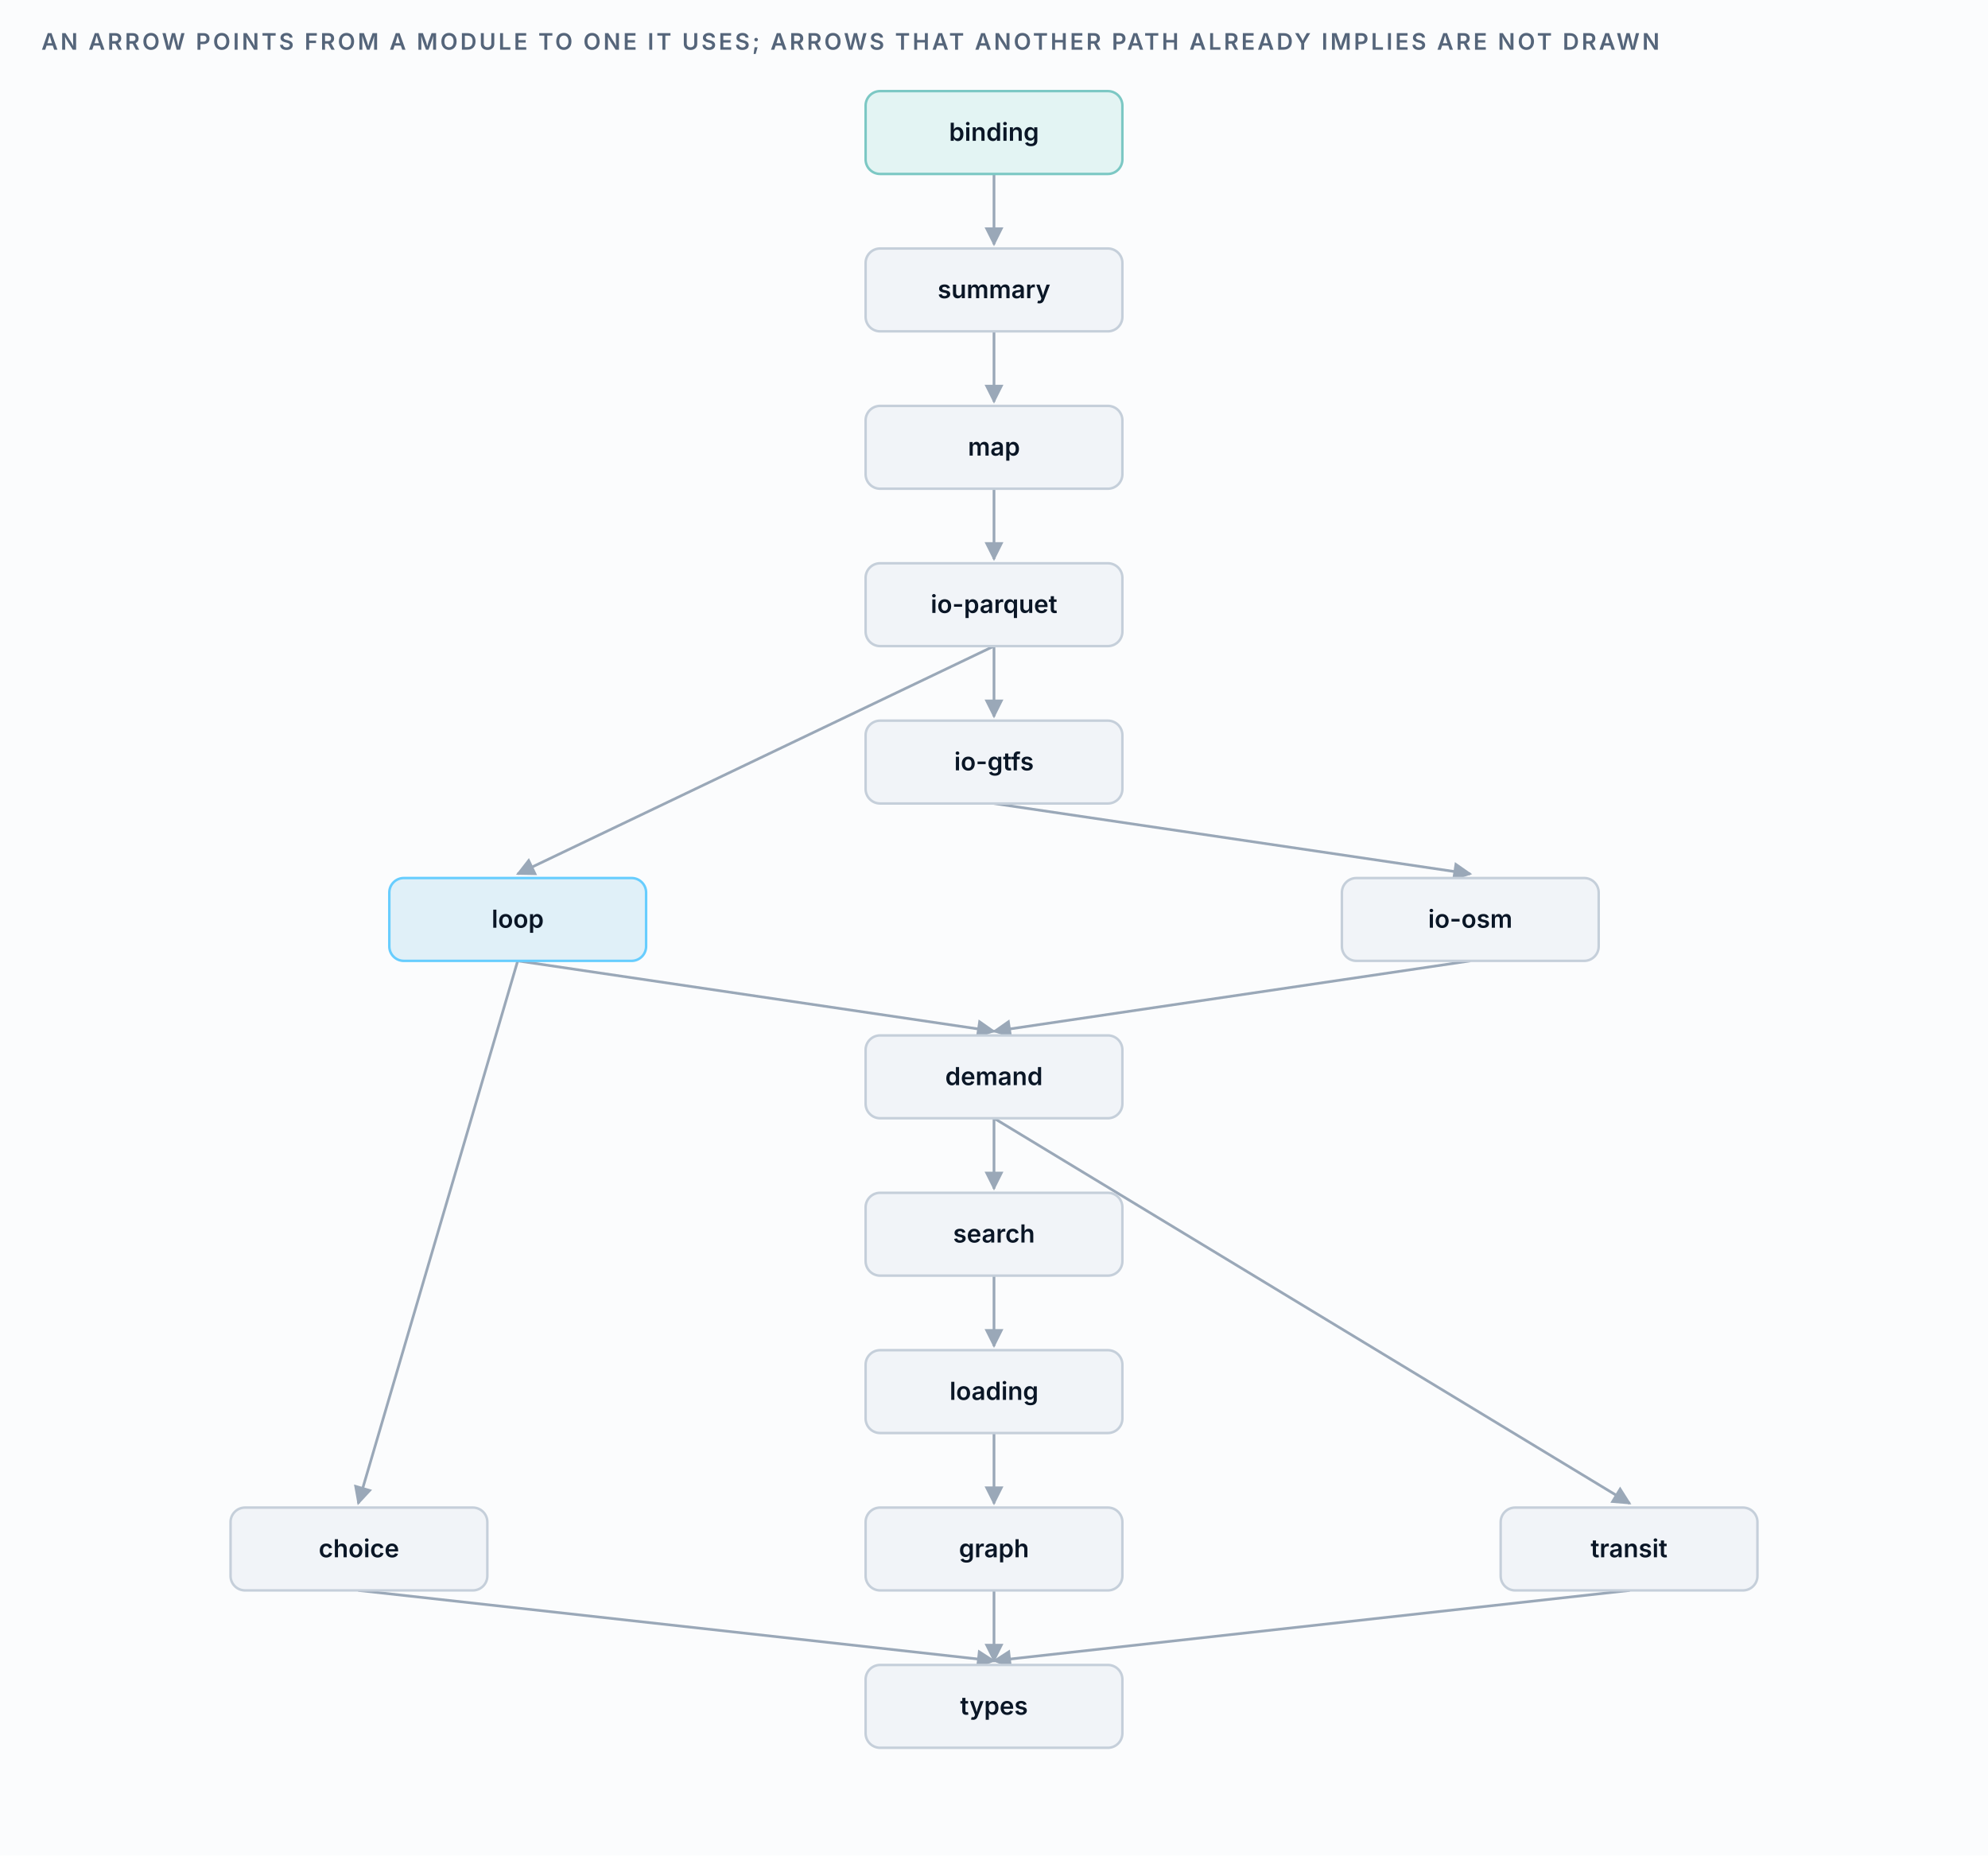
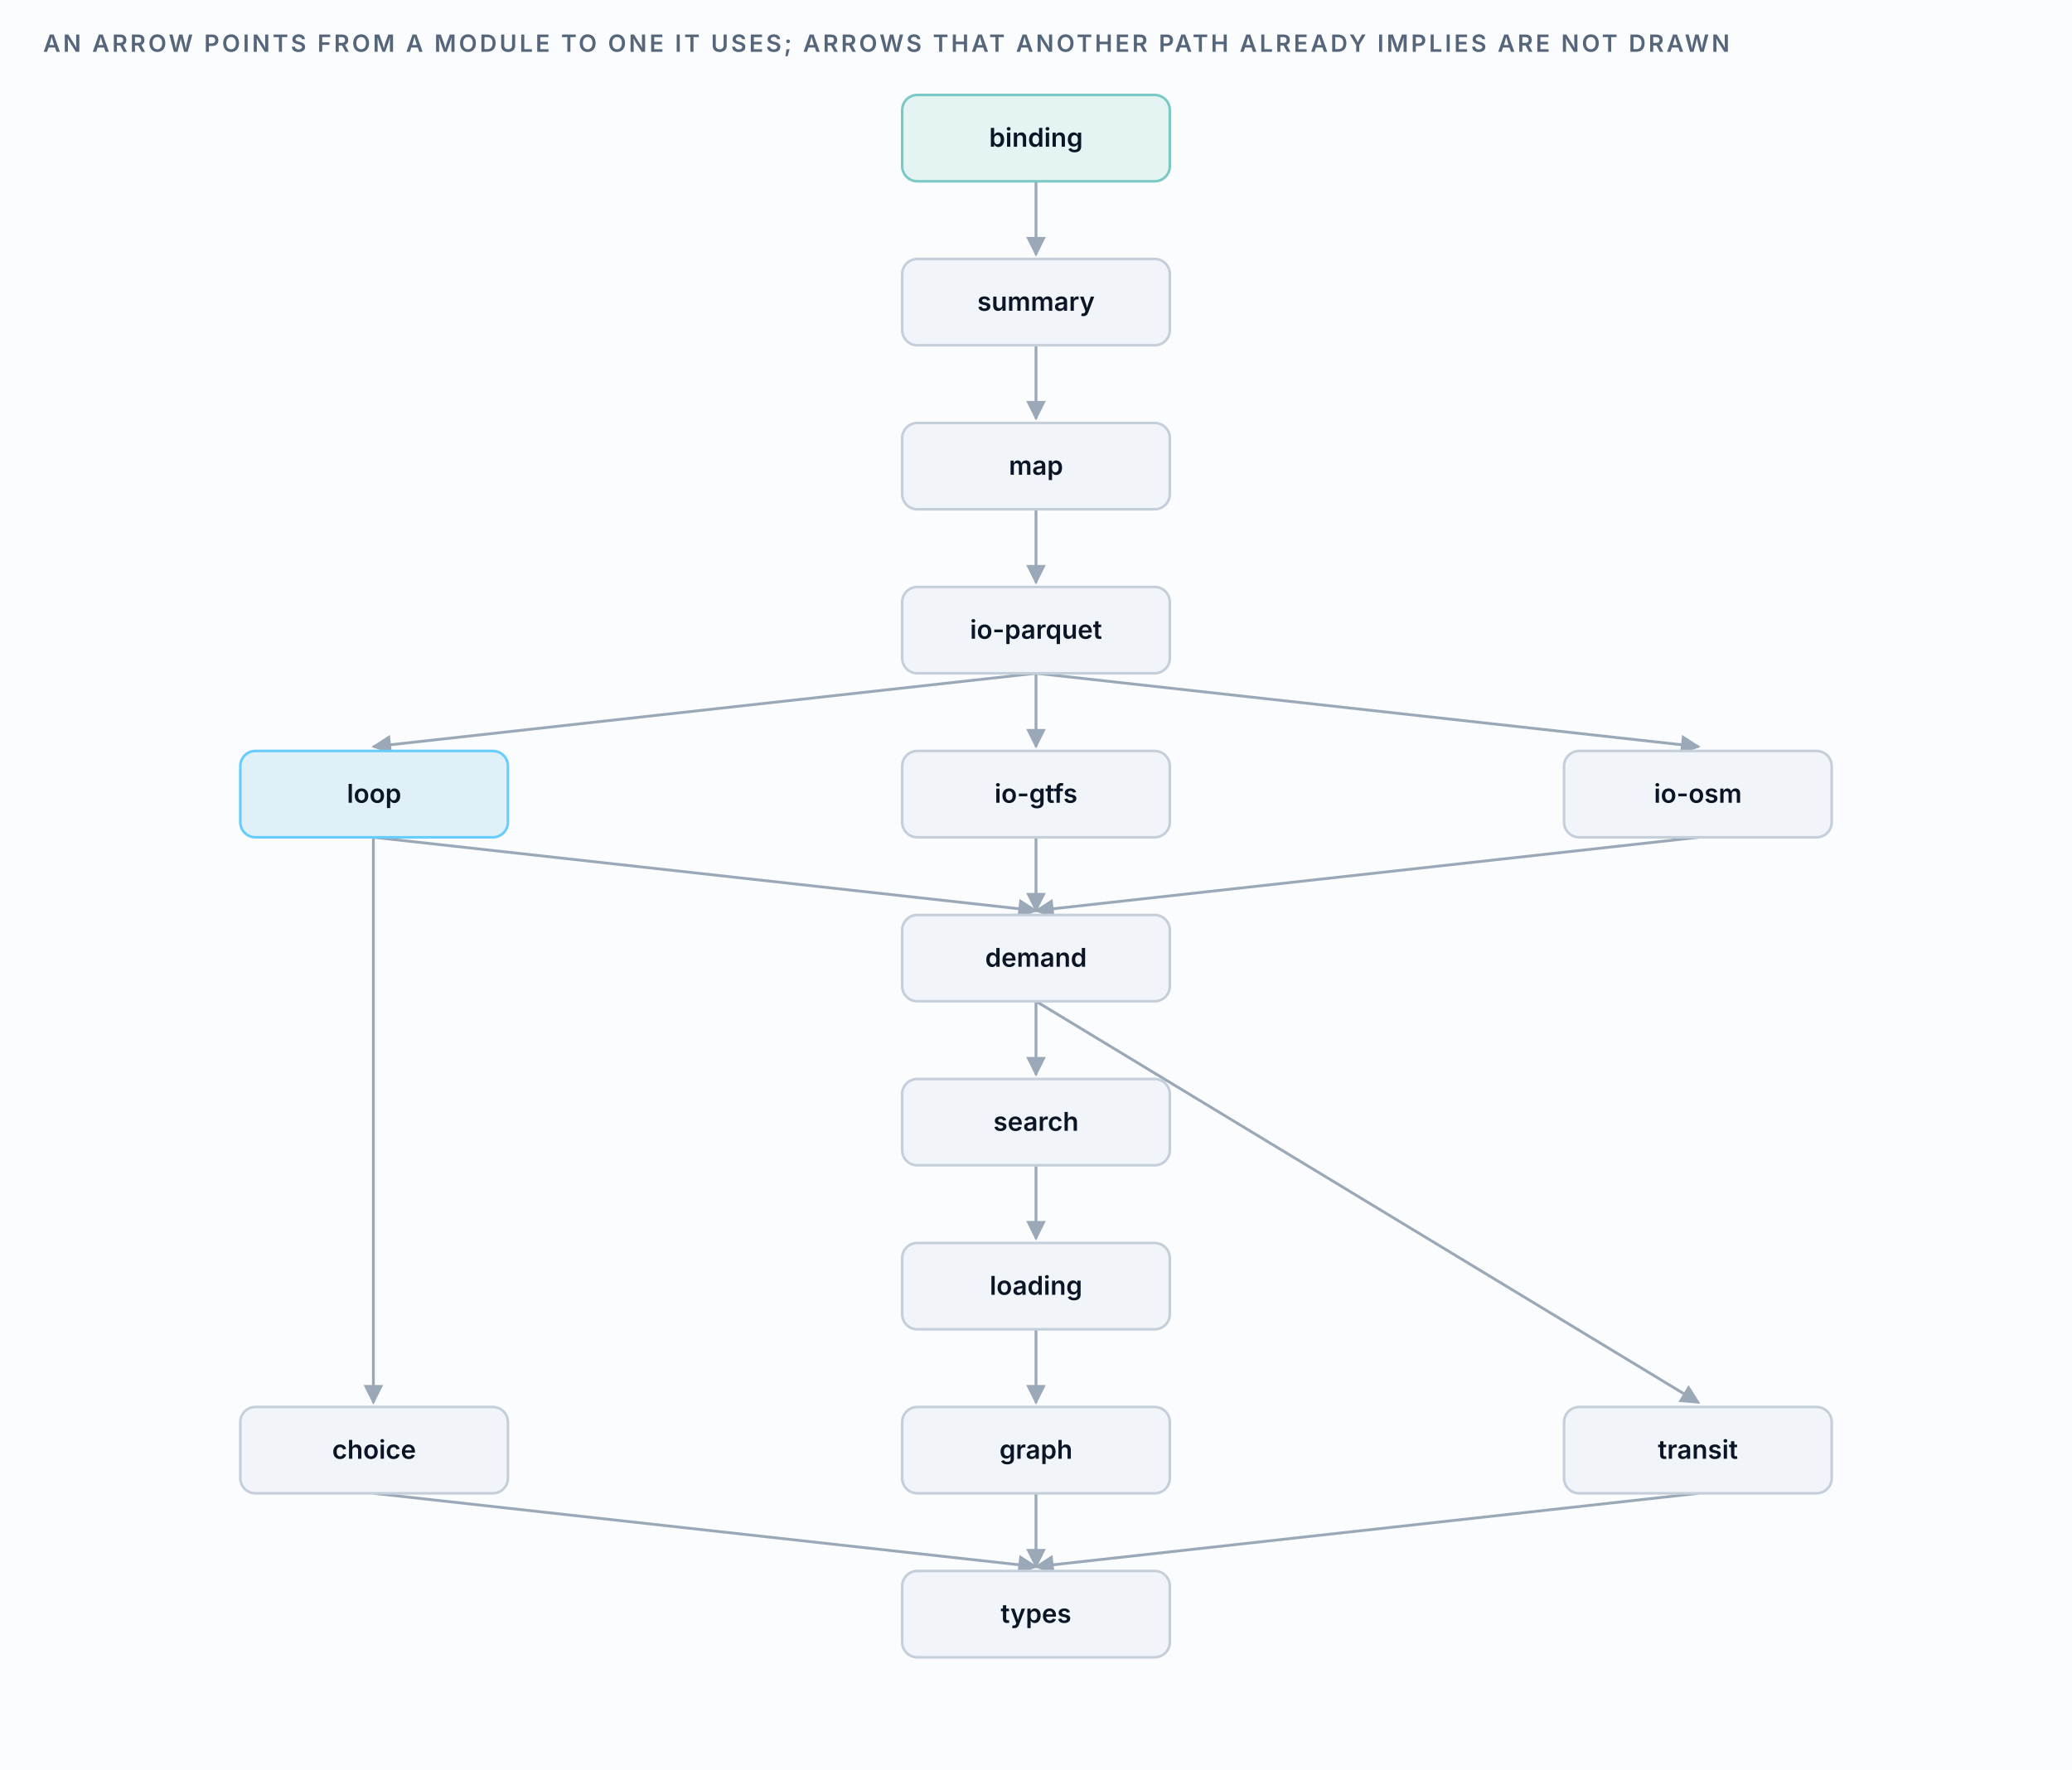
- <svg xmlns="http://www.w3.org/2000/svg" viewBox="0 0 960 896" width="960" height="896" role="img" aria-label="Which module uses which: an arrow points from a module to one it uses directly">
-   <rect width="960" height="896" fill="#fbfcfd" />
+ <svg xmlns="http://www.w3.org/2000/svg" viewBox="0 0 960 820" width="960" height="820" role="img" aria-label="Which module uses which: an arrow points from a module to one it uses directly">
+   <rect width="960" height="820" fill="#fbfcfd" />
  <marker id="m9aa8b8" viewBox="0 0 10 10" refX="9" refY="5" markerWidth="7" markerHeight="7" orient="auto-start-reverse">
    <path d="M 0 0 L 10 5 L 0 10 z" fill="#9aa8b8" />
  </marker>
  <text x="20" y="24" font-family="Inter, 'Helvetica Neue', 'Segoe UI', Arial, sans-serif" font-size="11" font-weight="600" text-anchor="start" fill="#55657a" letter-spacing="1.2">AN ARROW POINTS FROM A MODULE TO ONE IT USES; ARROWS THAT ANOTHER PATH ALREADY IMPLIES ARE NOT DRAWN</text>
-   <path d="M 173 768 L 480 802" fill="none" stroke="#9aa8b8" stroke-width="1.3" marker-end="url(#m9aa8b8)" />
-   <path d="M 480 768 L 480 802" fill="none" stroke="#9aa8b8" stroke-width="1.3" marker-end="url(#m9aa8b8)" />
-   <path d="M 787 768 L 480 802" fill="none" stroke="#9aa8b8" stroke-width="1.3" marker-end="url(#m9aa8b8)" />
+   <path d="M 173 692 L 480 726" fill="none" stroke="#9aa8b8" stroke-width="1.3" marker-end="url(#m9aa8b8)" />
  <path d="M 480 692 L 480 726" fill="none" stroke="#9aa8b8" stroke-width="1.3" marker-end="url(#m9aa8b8)" />
+   <path d="M 787 692 L 480 726" fill="none" stroke="#9aa8b8" stroke-width="1.3" marker-end="url(#m9aa8b8)" />
  <path d="M 480 616 L 480 650" fill="none" stroke="#9aa8b8" stroke-width="1.3" marker-end="url(#m9aa8b8)" />
  <path d="M 480 540 L 480 574" fill="none" stroke="#9aa8b8" stroke-width="1.3" marker-end="url(#m9aa8b8)" />
-   <path d="M 480 540 L 787 726" fill="none" stroke="#9aa8b8" stroke-width="1.3" marker-end="url(#m9aa8b8)" />
-   <path d="M 710 464 L 480 498" fill="none" stroke="#9aa8b8" stroke-width="1.3" marker-end="url(#m9aa8b8)" />
-   <path d="M 250 464 L 173 726" fill="none" stroke="#9aa8b8" stroke-width="1.3" marker-end="url(#m9aa8b8)" />
-   <path d="M 250 464 L 480 498" fill="none" stroke="#9aa8b8" stroke-width="1.3" marker-end="url(#m9aa8b8)" />
-   <path d="M 480 388 L 710 422" fill="none" stroke="#9aa8b8" stroke-width="1.3" marker-end="url(#m9aa8b8)" />
+   <path d="M 480 464 L 480 498" fill="none" stroke="#9aa8b8" stroke-width="1.3" marker-end="url(#m9aa8b8)" />
+   <path d="M 480 464 L 787 650" fill="none" stroke="#9aa8b8" stroke-width="1.3" marker-end="url(#m9aa8b8)" />
+   <path d="M 173 388 L 173 650" fill="none" stroke="#9aa8b8" stroke-width="1.3" marker-end="url(#m9aa8b8)" />
+   <path d="M 173 388 L 480 422" fill="none" stroke="#9aa8b8" stroke-width="1.3" marker-end="url(#m9aa8b8)" />
+   <path d="M 480 388 L 480 422" fill="none" stroke="#9aa8b8" stroke-width="1.3" marker-end="url(#m9aa8b8)" />
+   <path d="M 787 388 L 480 422" fill="none" stroke="#9aa8b8" stroke-width="1.3" marker-end="url(#m9aa8b8)" />
  <path d="M 480 312 L 480 346" fill="none" stroke="#9aa8b8" stroke-width="1.3" marker-end="url(#m9aa8b8)" />
-   <path d="M 480 312 L 250 422" fill="none" stroke="#9aa8b8" stroke-width="1.3" marker-end="url(#m9aa8b8)" />
+   <path d="M 480 312 L 787 346" fill="none" stroke="#9aa8b8" stroke-width="1.3" marker-end="url(#m9aa8b8)" />
+   <path d="M 480 312 L 173 346" fill="none" stroke="#9aa8b8" stroke-width="1.3" marker-end="url(#m9aa8b8)" />
  <path d="M 480 236 L 480 270" fill="none" stroke="#9aa8b8" stroke-width="1.3" marker-end="url(#m9aa8b8)" />
  <path d="M 480 160 L 480 194" fill="none" stroke="#9aa8b8" stroke-width="1.3" marker-end="url(#m9aa8b8)" />
  <path d="M 480 84 L 480 118" fill="none" stroke="#9aa8b8" stroke-width="1.3" marker-end="url(#m9aa8b8)" />
-   <rect x="418.0" y="804" width="124" height="40" rx="7" fill="#f1f4f8" stroke="#c5cfda" stroke-width="1.2" />
-   <text x="480.0" y="828.0" font-family="Inter, 'Helvetica Neue', 'Segoe UI', Arial, sans-serif" font-size="12" font-weight="600" text-anchor="middle" fill="#0a1626">types</text>
-   <rect x="111.333" y="728" width="124" height="40" rx="7" fill="#f1f4f8" stroke="#c5cfda" stroke-width="1.2" />
-   <text x="173.333" y="752.0" font-family="Inter, 'Helvetica Neue', 'Segoe UI', Arial, sans-serif" font-size="12" font-weight="600" text-anchor="middle" fill="#0a1626">choice</text>
  <rect x="418.0" y="728" width="124" height="40" rx="7" fill="#f1f4f8" stroke="#c5cfda" stroke-width="1.2" />
-   <text x="480.0" y="752.0" font-family="Inter, 'Helvetica Neue', 'Segoe UI', Arial, sans-serif" font-size="12" font-weight="600" text-anchor="middle" fill="#0a1626">graph</text>
-   <rect x="724.667" y="728" width="124" height="40" rx="7" fill="#f1f4f8" stroke="#c5cfda" stroke-width="1.2" />
-   <text x="786.667" y="752.0" font-family="Inter, 'Helvetica Neue', 'Segoe UI', Arial, sans-serif" font-size="12" font-weight="600" text-anchor="middle" fill="#0a1626">transit</text>
+   <text x="480.0" y="752.0" font-family="Inter, 'Helvetica Neue', 'Segoe UI', Arial, sans-serif" font-size="12" font-weight="600" text-anchor="middle" fill="#0a1626">types</text>
+   <rect x="111.333" y="652" width="124" height="40" rx="7" fill="#f1f4f8" stroke="#c5cfda" stroke-width="1.2" />
+   <text x="173.333" y="676.0" font-family="Inter, 'Helvetica Neue', 'Segoe UI', Arial, sans-serif" font-size="12" font-weight="600" text-anchor="middle" fill="#0a1626">choice</text>
  <rect x="418.0" y="652" width="124" height="40" rx="7" fill="#f1f4f8" stroke="#c5cfda" stroke-width="1.2" />
-   <text x="480.0" y="676.0" font-family="Inter, 'Helvetica Neue', 'Segoe UI', Arial, sans-serif" font-size="12" font-weight="600" text-anchor="middle" fill="#0a1626">loading</text>
+   <text x="480.0" y="676.0" font-family="Inter, 'Helvetica Neue', 'Segoe UI', Arial, sans-serif" font-size="12" font-weight="600" text-anchor="middle" fill="#0a1626">graph</text>
+   <rect x="724.667" y="652" width="124" height="40" rx="7" fill="#f1f4f8" stroke="#c5cfda" stroke-width="1.2" />
+   <text x="786.667" y="676.0" font-family="Inter, 'Helvetica Neue', 'Segoe UI', Arial, sans-serif" font-size="12" font-weight="600" text-anchor="middle" fill="#0a1626">transit</text>
  <rect x="418.0" y="576" width="124" height="40" rx="7" fill="#f1f4f8" stroke="#c5cfda" stroke-width="1.2" />
-   <text x="480.0" y="600.0" font-family="Inter, 'Helvetica Neue', 'Segoe UI', Arial, sans-serif" font-size="12" font-weight="600" text-anchor="middle" fill="#0a1626">search</text>
+   <text x="480.0" y="600.0" font-family="Inter, 'Helvetica Neue', 'Segoe UI', Arial, sans-serif" font-size="12" font-weight="600" text-anchor="middle" fill="#0a1626">loading</text>
  <rect x="418.0" y="500" width="124" height="40" rx="7" fill="#f1f4f8" stroke="#c5cfda" stroke-width="1.2" />
-   <text x="480.0" y="524.0" font-family="Inter, 'Helvetica Neue', 'Segoe UI', Arial, sans-serif" font-size="12" font-weight="600" text-anchor="middle" fill="#0a1626">demand</text>
-   <rect x="648.0" y="424" width="124" height="40" rx="7" fill="#f1f4f8" stroke="#c5cfda" stroke-width="1.2" />
-   <text x="710.0" y="448.0" font-family="Inter, 'Helvetica Neue', 'Segoe UI', Arial, sans-serif" font-size="12" font-weight="600" text-anchor="middle" fill="#0a1626">io-osm</text>
-   <rect x="188.0" y="424" width="124" height="40" rx="7" fill="#e0f0f8" stroke="#67cdfe" stroke-width="1.2" />
-   <text x="250.0" y="448.0" font-family="Inter, 'Helvetica Neue', 'Segoe UI', Arial, sans-serif" font-size="12" font-weight="600" text-anchor="middle" fill="#0a1626">loop</text>
+   <text x="480.0" y="524.0" font-family="Inter, 'Helvetica Neue', 'Segoe UI', Arial, sans-serif" font-size="12" font-weight="600" text-anchor="middle" fill="#0a1626">search</text>
+   <rect x="418.0" y="424" width="124" height="40" rx="7" fill="#f1f4f8" stroke="#c5cfda" stroke-width="1.2" />
+   <text x="480.0" y="448.0" font-family="Inter, 'Helvetica Neue', 'Segoe UI', Arial, sans-serif" font-size="12" font-weight="600" text-anchor="middle" fill="#0a1626">demand</text>
+   <rect x="111.333" y="348" width="124" height="40" rx="7" fill="#e0f0f8" stroke="#67cdfe" stroke-width="1.2" />
+   <text x="173.333" y="372.0" font-family="Inter, 'Helvetica Neue', 'Segoe UI', Arial, sans-serif" font-size="12" font-weight="600" text-anchor="middle" fill="#0a1626">loop</text>
  <rect x="418.0" y="348" width="124" height="40" rx="7" fill="#f1f4f8" stroke="#c5cfda" stroke-width="1.2" />
  <text x="480.0" y="372.0" font-family="Inter, 'Helvetica Neue', 'Segoe UI', Arial, sans-serif" font-size="12" font-weight="600" text-anchor="middle" fill="#0a1626">io-gtfs</text>
+   <rect x="724.667" y="348" width="124" height="40" rx="7" fill="#f1f4f8" stroke="#c5cfda" stroke-width="1.2" />
+   <text x="786.667" y="372.0" font-family="Inter, 'Helvetica Neue', 'Segoe UI', Arial, sans-serif" font-size="12" font-weight="600" text-anchor="middle" fill="#0a1626">io-osm</text>
  <rect x="418.0" y="272" width="124" height="40" rx="7" fill="#f1f4f8" stroke="#c5cfda" stroke-width="1.2" />
  <text x="480.0" y="296.0" font-family="Inter, 'Helvetica Neue', 'Segoe UI', Arial, sans-serif" font-size="12" font-weight="600" text-anchor="middle" fill="#0a1626">io-parquet</text>
  <rect x="418.0" y="196" width="124" height="40" rx="7" fill="#f1f4f8" stroke="#c5cfda" stroke-width="1.2" />
  <text x="480.0" y="220.0" font-family="Inter, 'Helvetica Neue', 'Segoe UI', Arial, sans-serif" font-size="12" font-weight="600" text-anchor="middle" fill="#0a1626">map</text>
  <rect x="418.0" y="120" width="124" height="40" rx="7" fill="#f1f4f8" stroke="#c5cfda" stroke-width="1.2" />
  <text x="480.0" y="144.0" font-family="Inter, 'Helvetica Neue', 'Segoe UI', Arial, sans-serif" font-size="12" font-weight="600" text-anchor="middle" fill="#0a1626">summary</text>
  <rect x="418.0" y="44" width="124" height="40" rx="7" fill="#e3f4f3" stroke="#7cc8c4" stroke-width="1.2" />
  <text x="480.0" y="68.0" font-family="Inter, 'Helvetica Neue', 'Segoe UI', Arial, sans-serif" font-size="12" font-weight="600" text-anchor="middle" fill="#0a1626">binding</text>
</svg>
